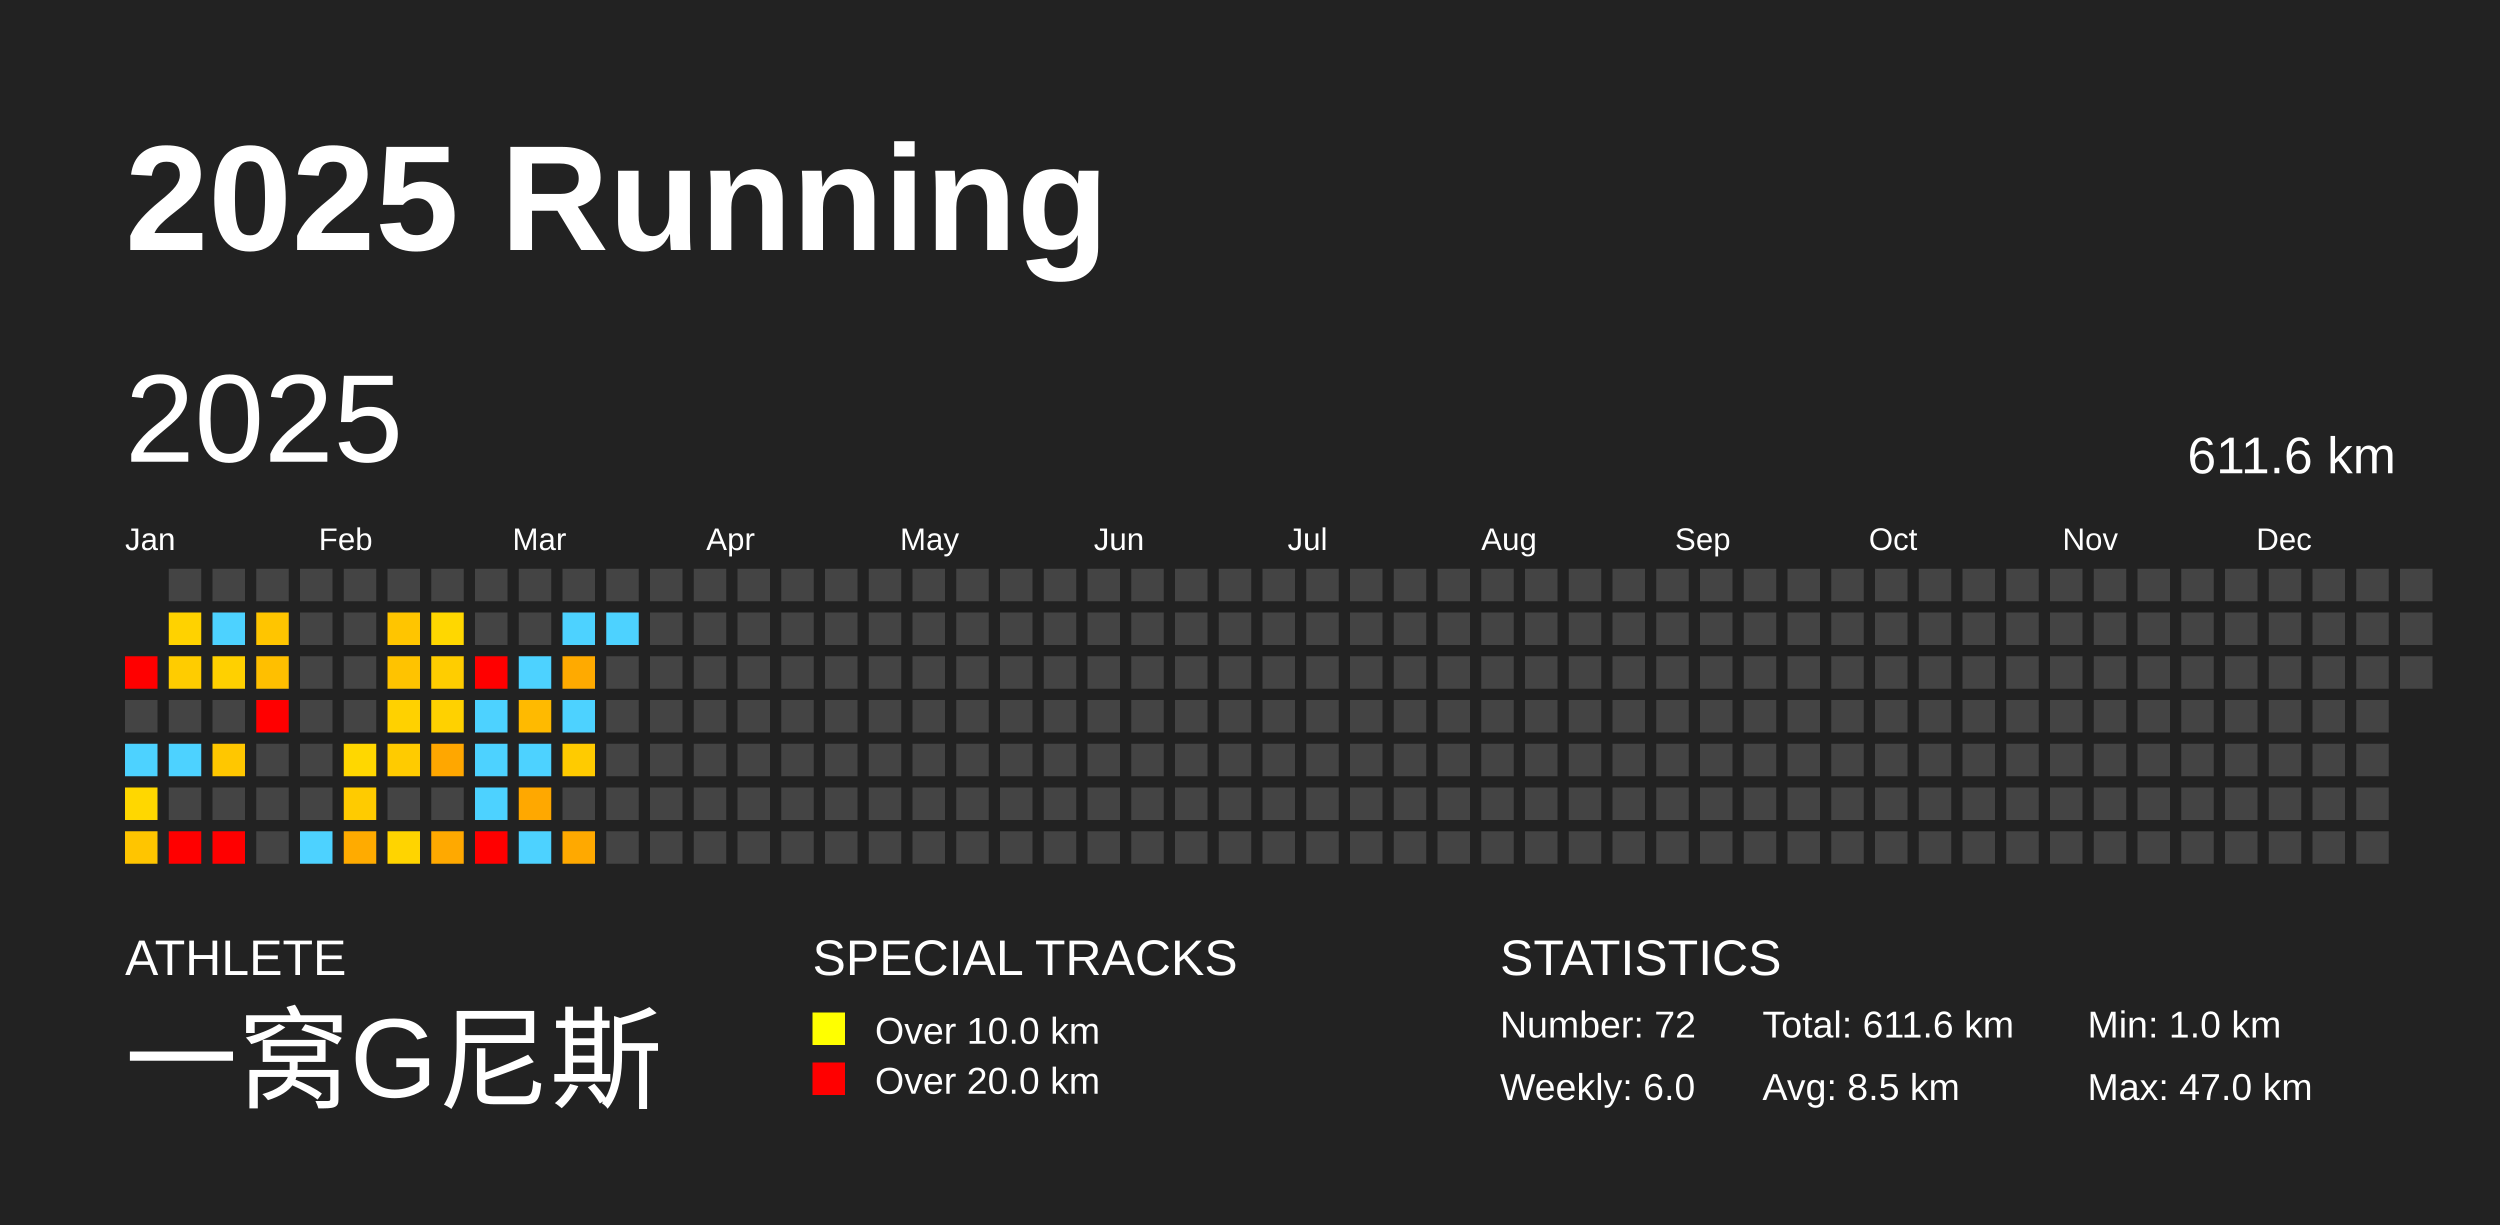
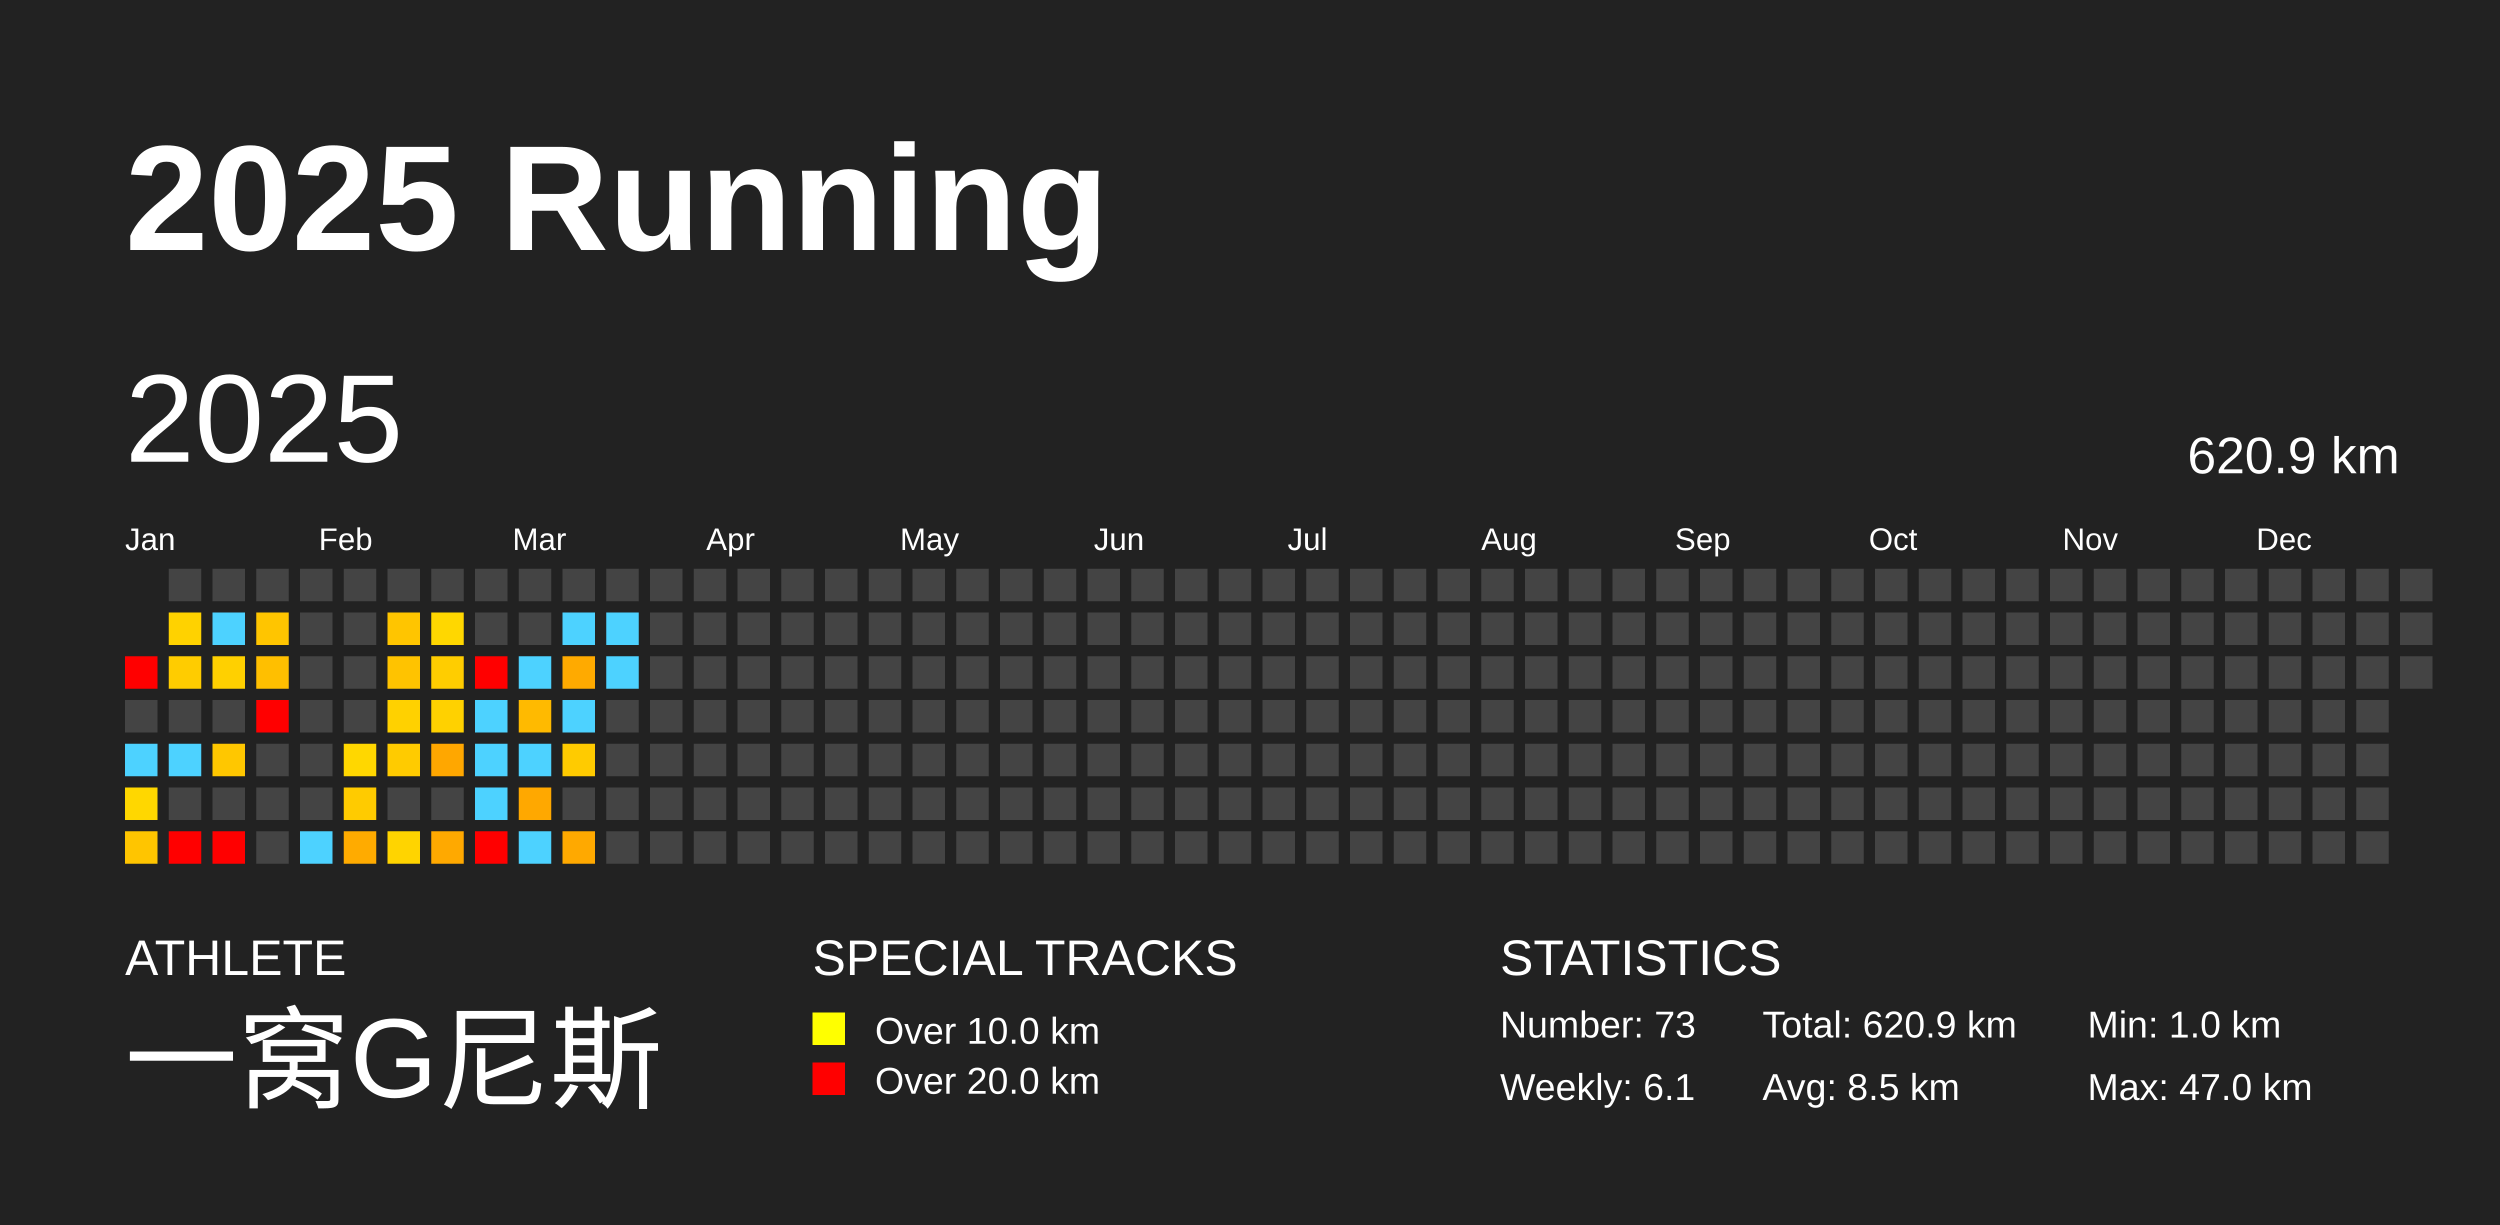
<svg xmlns="http://www.w3.org/2000/svg" baseProfile="full" height="98mm" version="1.1" viewBox="0,0,200,98" width="200mm">
  <defs />
  <rect fill="#222222" height="98" width="200" x="0" y="0" />
  <text fill="#FFFFFF" style="font-size:12px; font-family:Arial; font-weight:bold;" x="10" y="20">2025 Running</text>
  <text fill="#FFFFFF" style="font-size:4px; font-family:Arial" x="10" y="78">ATHLETE</text>
  <text fill="#FFFFFF" style="font-size:9px; font-family:Arial" x="10" y="88">一窝G尼斯</text>
  <text fill="#FFFFFF" style="font-size:4px; font-family:Arial" x="65" y="78">SPECIAL TRACKS</text>
  <rect fill="yellow" height="2.6" width="2.6" x="65" y="81" />
  <text fill="#FFFFFF" style="font-size:3px; font-family:Arial" x="70" y="83.5">Over 10.0 km</text>
  <rect fill="red" height="2.6" width="2.6" x="65" y="85" />
  <text fill="#FFFFFF" style="font-size:3px; font-family:Arial" x="70" y="87.5">Over 20.0 km</text>
  <text fill="#FFFFFF" style="font-size:4px; font-family:Arial" x="120" y="78">STATISTICS</text>
-   <text fill="#FFFFFF" style="font-size:3px; font-family:Arial" x="120" y="83">Number: 72</text>
-   <text fill="#FFFFFF" style="font-size:3px; font-family:Arial" x="120" y="88">Weekly: 6.0</text>
-   <text fill="#FFFFFF" style="font-size:3px; font-family:Arial" x="141" y="83">Total: 611.6 km</text>
+   <text fill="#FFFFFF" style="font-size:3px; font-family:Arial" x="120" y="83">Number: 73</text>
+   <text fill="#FFFFFF" style="font-size:3px; font-family:Arial" x="120" y="88">Weekly: 6.1</text>
+   <text fill="#FFFFFF" style="font-size:3px; font-family:Arial" x="141" y="83">Total: 620.9 km</text>
  <text fill="#FFFFFF" style="font-size:3px; font-family:Arial" x="141" y="88">Avg: 8.5 km</text>
  <text fill="#FFFFFF" style="font-size:3px; font-family:Arial" x="167" y="83">Min: 1.0 km</text>
  <text fill="#FFFFFF" style="font-size:3px; font-family:Arial" x="167" y="88">Max: 47.0 km</text>
  <text dominant-baseline="hanging" fill="#FFFFFF" style="font-size:10.0px; font-family:Arial;" x="10" y="30">2025</text>
-   <text dominant-baseline="hanging" fill="#FFFFFF" style="font-size:4.125px; font-family:Arial;" x="175" y="35">611.6 km</text>
+   <text dominant-baseline="hanging" fill="#FFFFFF" style="font-size:4.125px; font-family:Arial;" x="175" y="35">620.9 km</text>
  <text fill="#FFFFFF" style="font-size:2.5px; font-family:Arial" x="10.0" y="44">Jan</text>
  <text fill="#FFFFFF" style="font-size:2.5px; font-family:Arial" x="25.5" y="44">Feb</text>
  <text fill="#FFFFFF" style="font-size:2.5px; font-family:Arial" x="41.0" y="44">Mar</text>
  <text fill="#FFFFFF" style="font-size:2.5px; font-family:Arial" x="56.5" y="44">Apr</text>
  <text fill="#FFFFFF" style="font-size:2.5px; font-family:Arial" x="72.0" y="44">May</text>
  <text fill="#FFFFFF" style="font-size:2.5px; font-family:Arial" x="87.5" y="44">Jun</text>
  <text fill="#FFFFFF" style="font-size:2.5px; font-family:Arial" x="103.0" y="44">Jul</text>
  <text fill="#FFFFFF" style="font-size:2.5px; font-family:Arial" x="118.5" y="44">Aug</text>
  <text fill="#FFFFFF" style="font-size:2.5px; font-family:Arial" x="134.0" y="44">Sep</text>
  <text fill="#FFFFFF" style="font-size:2.5px; font-family:Arial" x="149.5" y="44">Oct</text>
  <text fill="#FFFFFF" style="font-size:2.5px; font-family:Arial" x="165.0" y="44">Nov</text>
  <text fill="#FFFFFF" style="font-size:2.5px; font-family:Arial" x="180.5" y="44">Dec</text>
  <rect fill="red" height="2.6" width="2.6" x="10.0" y="52.5" />
  <rect fill="#444444" height="2.6" width="2.6" x="10.0" y="56.0" />
  <rect fill="#4dd2ff" height="2.6" width="2.6" x="10.0" y="59.5" />
  <rect fill="#ffd700" height="2.6" width="2.6" x="10.0" y="63.0" />
  <rect fill="#ffc500" height="2.6" width="2.6" x="10.0" y="66.5" />
  <rect fill="#444444" height="2.6" width="2.6" x="13.5" y="45.5" />
  <rect fill="#ffd200" height="2.6" width="2.6" x="13.5" y="49.0" />
  <rect fill="#ffcc00" height="2.6" width="2.6" x="13.5" y="52.5" />
  <rect fill="#444444" height="2.6" width="2.6" x="13.5" y="56.0" />
  <rect fill="#4dd2ff" height="2.6" width="2.6" x="13.5" y="59.5" />
  <rect fill="#444444" height="2.6" width="2.6" x="13.5" y="63.0" />
  <rect fill="red" height="2.6" width="2.6" x="13.5" y="66.5" />
  <rect fill="#444444" height="2.6" width="2.6" x="17.0" y="45.5" />
  <rect fill="#4dd2ff" height="2.6" width="2.6" x="17.0" y="49.0" />
  <rect fill="#ffd000" height="2.6" width="2.6" x="17.0" y="52.5" />
  <rect fill="#444444" height="2.6" width="2.6" x="17.0" y="56.0" />
  <rect fill="#ffc700" height="2.6" width="2.6" x="17.0" y="59.5" />
  <rect fill="#444444" height="2.6" width="2.6" x="17.0" y="63.0" />
  <rect fill="red" height="2.6" width="2.6" x="17.0" y="66.5" />
  <rect fill="#444444" height="2.6" width="2.6" x="20.5" y="45.5" />
  <rect fill="#ffc500" height="2.6" width="2.6" x="20.5" y="49.0" />
  <rect fill="#ffbf00" height="2.6" width="2.6" x="20.5" y="52.5" />
  <rect fill="red" height="2.6" width="2.6" x="20.5" y="56.0" />
  <rect fill="#444444" height="2.6" width="2.6" x="20.5" y="59.5" />
  <rect fill="#444444" height="2.6" width="2.6" x="20.5" y="63.0" />
  <rect fill="#444444" height="2.6" width="2.6" x="20.5" y="66.5" />
  <rect fill="#444444" height="2.6" width="2.6" x="24.0" y="45.5" />
  <rect fill="#444444" height="2.6" width="2.6" x="24.0" y="49.0" />
  <rect fill="#444444" height="2.6" width="2.6" x="24.0" y="52.5" />
  <rect fill="#444444" height="2.6" width="2.6" x="24.0" y="56.0" />
  <rect fill="#444444" height="2.6" width="2.6" x="24.0" y="59.5" />
  <rect fill="#444444" height="2.6" width="2.6" x="24.0" y="63.0" />
  <rect fill="#4dd2ff" height="2.6" width="2.6" x="24.0" y="66.5" />
  <rect fill="#444444" height="2.6" width="2.6" x="27.5" y="45.5" />
  <rect fill="#444444" height="2.6" width="2.6" x="27.5" y="49.0" />
  <rect fill="#444444" height="2.6" width="2.6" x="27.5" y="52.5" />
  <rect fill="#444444" height="2.6" width="2.6" x="27.5" y="56.0" />
  <rect fill="#ffd700" height="2.6" width="2.6" x="27.5" y="59.5" />
  <rect fill="#ffcb00" height="2.6" width="2.6" x="27.5" y="63.0" />
  <rect fill="#ffab00" height="2.6" width="2.6" x="27.5" y="66.5" />
  <rect fill="#444444" height="2.6" width="2.6" x="31.0" y="45.5" />
  <rect fill="#ffc500" height="2.6" width="2.6" x="31.0" y="49.0" />
  <rect fill="#ffc300" height="2.6" width="2.6" x="31.0" y="52.5" />
  <rect fill="#ffd100" height="2.6" width="2.6" x="31.0" y="56.0" />
  <rect fill="#ffcb00" height="2.6" width="2.6" x="31.0" y="59.5" />
  <rect fill="#444444" height="2.6" width="2.6" x="31.0" y="63.0" />
  <rect fill="#ffd400" height="2.6" width="2.6" x="31.0" y="66.5" />
  <rect fill="#444444" height="2.6" width="2.6" x="34.5" y="45.5" />
  <rect fill="#ffd700" height="2.6" width="2.6" x="34.5" y="49.0" />
  <rect fill="#ffcd00" height="2.6" width="2.6" x="34.5" y="52.5" />
  <rect fill="#ffd100" height="2.6" width="2.6" x="34.5" y="56.0" />
  <rect fill="#ffa700" height="2.6" width="2.6" x="34.5" y="59.5" />
  <rect fill="#444444" height="2.6" width="2.6" x="34.5" y="63.0" />
  <rect fill="#ffa900" height="2.6" width="2.6" x="34.5" y="66.5" />
  <rect fill="#444444" height="2.6" width="2.6" x="38.0" y="45.5" />
  <rect fill="#444444" height="2.6" width="2.6" x="38.0" y="49.0" />
  <rect fill="red" height="2.6" width="2.6" x="38.0" y="52.5" />
  <rect fill="#4dd2ff" height="2.6" width="2.6" x="38.0" y="56.0" />
  <rect fill="#4dd2ff" height="2.6" width="2.6" x="38.0" y="59.5" />
  <rect fill="#4dd2ff" height="2.6" width="2.6" x="38.0" y="63.0" />
  <rect fill="red" height="2.6" width="2.6" x="38.0" y="66.5" />
  <rect fill="#444444" height="2.6" width="2.6" x="41.5" y="45.5" />
  <rect fill="#444444" height="2.6" width="2.6" x="41.5" y="49.0" />
  <rect fill="#4dd2ff" height="2.6" width="2.6" x="41.5" y="52.5" />
  <rect fill="#ffba00" height="2.6" width="2.6" x="41.5" y="56.0" />
  <rect fill="#4dd2ff" height="2.6" width="2.6" x="41.5" y="59.5" />
  <rect fill="#ffa800" height="2.6" width="2.6" x="41.5" y="63.0" />
  <rect fill="#4dd2ff" height="2.6" width="2.6" x="41.5" y="66.5" />
  <rect fill="#444444" height="2.6" width="2.6" x="45.0" y="45.5" />
  <rect fill="#4dd2ff" height="2.6" width="2.6" x="45.0" y="49.0" />
  <rect fill="#ffaa00" height="2.6" width="2.6" x="45.0" y="52.5" />
  <rect fill="#4dd2ff" height="2.6" width="2.6" x="45.0" y="56.0" />
  <rect fill="#ffcb00" height="2.6" width="2.6" x="45.0" y="59.5" />
  <rect fill="#444444" height="2.6" width="2.6" x="45.0" y="63.0" />
  <rect fill="#ffa900" height="2.6" width="2.6" x="45.0" y="66.5" />
  <rect fill="#444444" height="2.6" width="2.6" x="48.5" y="45.5" />
  <rect fill="#4dd2ff" height="2.6" width="2.6" x="48.5" y="49.0" />
-   <rect fill="#444444" height="2.6" width="2.6" x="48.5" y="52.5" />
+   <rect fill="#4dd2ff" height="2.6" width="2.6" x="48.5" y="52.5" />
  <rect fill="#444444" height="2.6" width="2.6" x="48.5" y="56.0" />
  <rect fill="#444444" height="2.6" width="2.6" x="48.5" y="59.5" />
  <rect fill="#444444" height="2.6" width="2.6" x="48.5" y="63.0" />
  <rect fill="#444444" height="2.6" width="2.6" x="48.5" y="66.5" />
  <rect fill="#444444" height="2.6" width="2.6" x="52.0" y="45.5" />
  <rect fill="#444444" height="2.6" width="2.6" x="52.0" y="49.0" />
  <rect fill="#444444" height="2.6" width="2.6" x="52.0" y="52.5" />
  <rect fill="#444444" height="2.6" width="2.6" x="52.0" y="56.0" />
  <rect fill="#444444" height="2.6" width="2.6" x="52.0" y="59.5" />
  <rect fill="#444444" height="2.6" width="2.6" x="52.0" y="63.0" />
  <rect fill="#444444" height="2.6" width="2.6" x="52.0" y="66.5" />
  <rect fill="#444444" height="2.6" width="2.6" x="55.5" y="45.5" />
  <rect fill="#444444" height="2.6" width="2.6" x="55.5" y="49.0" />
  <rect fill="#444444" height="2.6" width="2.6" x="55.5" y="52.5" />
  <rect fill="#444444" height="2.6" width="2.6" x="55.5" y="56.0" />
  <rect fill="#444444" height="2.6" width="2.6" x="55.5" y="59.5" />
  <rect fill="#444444" height="2.6" width="2.6" x="55.5" y="63.0" />
  <rect fill="#444444" height="2.6" width="2.6" x="55.5" y="66.5" />
  <rect fill="#444444" height="2.6" width="2.6" x="59.0" y="45.5" />
  <rect fill="#444444" height="2.6" width="2.6" x="59.0" y="49.0" />
  <rect fill="#444444" height="2.6" width="2.6" x="59.0" y="52.5" />
  <rect fill="#444444" height="2.6" width="2.6" x="59.0" y="56.0" />
  <rect fill="#444444" height="2.6" width="2.6" x="59.0" y="59.5" />
  <rect fill="#444444" height="2.6" width="2.6" x="59.0" y="63.0" />
  <rect fill="#444444" height="2.6" width="2.6" x="59.0" y="66.5" />
  <rect fill="#444444" height="2.6" width="2.6" x="62.5" y="45.5" />
  <rect fill="#444444" height="2.6" width="2.6" x="62.5" y="49.0" />
  <rect fill="#444444" height="2.6" width="2.6" x="62.5" y="52.5" />
  <rect fill="#444444" height="2.6" width="2.6" x="62.5" y="56.0" />
  <rect fill="#444444" height="2.6" width="2.6" x="62.5" y="59.5" />
  <rect fill="#444444" height="2.6" width="2.6" x="62.5" y="63.0" />
  <rect fill="#444444" height="2.6" width="2.6" x="62.5" y="66.5" />
  <rect fill="#444444" height="2.6" width="2.6" x="66.0" y="45.5" />
  <rect fill="#444444" height="2.6" width="2.6" x="66.0" y="49.0" />
  <rect fill="#444444" height="2.6" width="2.6" x="66.0" y="52.5" />
  <rect fill="#444444" height="2.6" width="2.6" x="66.0" y="56.0" />
  <rect fill="#444444" height="2.6" width="2.6" x="66.0" y="59.5" />
  <rect fill="#444444" height="2.6" width="2.6" x="66.0" y="63.0" />
  <rect fill="#444444" height="2.6" width="2.6" x="66.0" y="66.5" />
  <rect fill="#444444" height="2.6" width="2.6" x="69.5" y="45.5" />
  <rect fill="#444444" height="2.6" width="2.6" x="69.5" y="49.0" />
  <rect fill="#444444" height="2.6" width="2.6" x="69.5" y="52.5" />
  <rect fill="#444444" height="2.6" width="2.6" x="69.5" y="56.0" />
  <rect fill="#444444" height="2.6" width="2.6" x="69.5" y="59.5" />
  <rect fill="#444444" height="2.6" width="2.6" x="69.5" y="63.0" />
  <rect fill="#444444" height="2.6" width="2.6" x="69.5" y="66.5" />
  <rect fill="#444444" height="2.6" width="2.6" x="73.0" y="45.5" />
  <rect fill="#444444" height="2.6" width="2.6" x="73.0" y="49.0" />
  <rect fill="#444444" height="2.6" width="2.6" x="73.0" y="52.5" />
  <rect fill="#444444" height="2.6" width="2.6" x="73.0" y="56.0" />
  <rect fill="#444444" height="2.6" width="2.6" x="73.0" y="59.5" />
  <rect fill="#444444" height="2.6" width="2.6" x="73.0" y="63.0" />
  <rect fill="#444444" height="2.6" width="2.6" x="73.0" y="66.5" />
  <rect fill="#444444" height="2.6" width="2.6" x="76.5" y="45.5" />
  <rect fill="#444444" height="2.6" width="2.6" x="76.5" y="49.0" />
  <rect fill="#444444" height="2.6" width="2.6" x="76.5" y="52.5" />
  <rect fill="#444444" height="2.6" width="2.6" x="76.5" y="56.0" />
  <rect fill="#444444" height="2.6" width="2.6" x="76.5" y="59.5" />
  <rect fill="#444444" height="2.6" width="2.6" x="76.5" y="63.0" />
  <rect fill="#444444" height="2.6" width="2.6" x="76.5" y="66.5" />
  <rect fill="#444444" height="2.6" width="2.6" x="80.0" y="45.5" />
  <rect fill="#444444" height="2.6" width="2.6" x="80.0" y="49.0" />
  <rect fill="#444444" height="2.6" width="2.6" x="80.0" y="52.5" />
  <rect fill="#444444" height="2.6" width="2.6" x="80.0" y="56.0" />
  <rect fill="#444444" height="2.6" width="2.6" x="80.0" y="59.5" />
  <rect fill="#444444" height="2.6" width="2.6" x="80.0" y="63.0" />
  <rect fill="#444444" height="2.6" width="2.6" x="80.0" y="66.5" />
  <rect fill="#444444" height="2.6" width="2.6" x="83.5" y="45.5" />
  <rect fill="#444444" height="2.6" width="2.6" x="83.5" y="49.0" />
  <rect fill="#444444" height="2.6" width="2.6" x="83.5" y="52.5" />
  <rect fill="#444444" height="2.6" width="2.6" x="83.5" y="56.0" />
  <rect fill="#444444" height="2.6" width="2.6" x="83.5" y="59.5" />
  <rect fill="#444444" height="2.6" width="2.6" x="83.5" y="63.0" />
  <rect fill="#444444" height="2.6" width="2.6" x="83.5" y="66.5" />
  <rect fill="#444444" height="2.6" width="2.6" x="87.0" y="45.5" />
  <rect fill="#444444" height="2.6" width="2.6" x="87.0" y="49.0" />
  <rect fill="#444444" height="2.6" width="2.6" x="87.0" y="52.5" />
  <rect fill="#444444" height="2.6" width="2.6" x="87.0" y="56.0" />
  <rect fill="#444444" height="2.6" width="2.6" x="87.0" y="59.5" />
  <rect fill="#444444" height="2.6" width="2.6" x="87.0" y="63.0" />
  <rect fill="#444444" height="2.6" width="2.6" x="87.0" y="66.5" />
  <rect fill="#444444" height="2.6" width="2.6" x="90.5" y="45.5" />
  <rect fill="#444444" height="2.6" width="2.6" x="90.5" y="49.0" />
  <rect fill="#444444" height="2.6" width="2.6" x="90.5" y="52.5" />
  <rect fill="#444444" height="2.6" width="2.6" x="90.5" y="56.0" />
  <rect fill="#444444" height="2.6" width="2.6" x="90.5" y="59.5" />
  <rect fill="#444444" height="2.6" width="2.6" x="90.5" y="63.0" />
  <rect fill="#444444" height="2.6" width="2.6" x="90.5" y="66.5" />
  <rect fill="#444444" height="2.6" width="2.6" x="94.0" y="45.5" />
  <rect fill="#444444" height="2.6" width="2.6" x="94.0" y="49.0" />
  <rect fill="#444444" height="2.6" width="2.6" x="94.0" y="52.5" />
  <rect fill="#444444" height="2.6" width="2.6" x="94.0" y="56.0" />
  <rect fill="#444444" height="2.6" width="2.6" x="94.0" y="59.5" />
  <rect fill="#444444" height="2.6" width="2.6" x="94.0" y="63.0" />
  <rect fill="#444444" height="2.6" width="2.6" x="94.0" y="66.5" />
  <rect fill="#444444" height="2.6" width="2.6" x="97.5" y="45.5" />
  <rect fill="#444444" height="2.6" width="2.6" x="97.5" y="49.0" />
  <rect fill="#444444" height="2.6" width="2.6" x="97.5" y="52.5" />
  <rect fill="#444444" height="2.6" width="2.6" x="97.5" y="56.0" />
  <rect fill="#444444" height="2.6" width="2.6" x="97.5" y="59.5" />
  <rect fill="#444444" height="2.6" width="2.6" x="97.5" y="63.0" />
  <rect fill="#444444" height="2.6" width="2.6" x="97.5" y="66.5" />
  <rect fill="#444444" height="2.6" width="2.6" x="101.0" y="45.5" />
  <rect fill="#444444" height="2.6" width="2.6" x="101.0" y="49.0" />
  <rect fill="#444444" height="2.6" width="2.6" x="101.0" y="52.5" />
  <rect fill="#444444" height="2.6" width="2.6" x="101.0" y="56.0" />
  <rect fill="#444444" height="2.6" width="2.6" x="101.0" y="59.5" />
  <rect fill="#444444" height="2.6" width="2.6" x="101.0" y="63.0" />
  <rect fill="#444444" height="2.6" width="2.6" x="101.0" y="66.5" />
  <rect fill="#444444" height="2.6" width="2.6" x="104.5" y="45.5" />
  <rect fill="#444444" height="2.6" width="2.6" x="104.5" y="49.0" />
  <rect fill="#444444" height="2.6" width="2.6" x="104.5" y="52.5" />
  <rect fill="#444444" height="2.6" width="2.6" x="104.5" y="56.0" />
  <rect fill="#444444" height="2.6" width="2.6" x="104.5" y="59.5" />
  <rect fill="#444444" height="2.6" width="2.6" x="104.5" y="63.0" />
  <rect fill="#444444" height="2.6" width="2.6" x="104.5" y="66.5" />
  <rect fill="#444444" height="2.6" width="2.6" x="108.0" y="45.5" />
  <rect fill="#444444" height="2.6" width="2.6" x="108.0" y="49.0" />
  <rect fill="#444444" height="2.6" width="2.6" x="108.0" y="52.5" />
  <rect fill="#444444" height="2.6" width="2.6" x="108.0" y="56.0" />
  <rect fill="#444444" height="2.6" width="2.6" x="108.0" y="59.5" />
  <rect fill="#444444" height="2.6" width="2.6" x="108.0" y="63.0" />
  <rect fill="#444444" height="2.6" width="2.6" x="108.0" y="66.5" />
  <rect fill="#444444" height="2.6" width="2.6" x="111.5" y="45.5" />
  <rect fill="#444444" height="2.6" width="2.6" x="111.5" y="49.0" />
  <rect fill="#444444" height="2.6" width="2.6" x="111.5" y="52.5" />
  <rect fill="#444444" height="2.6" width="2.6" x="111.5" y="56.0" />
  <rect fill="#444444" height="2.6" width="2.6" x="111.5" y="59.5" />
  <rect fill="#444444" height="2.6" width="2.6" x="111.5" y="63.0" />
  <rect fill="#444444" height="2.6" width="2.6" x="111.5" y="66.5" />
  <rect fill="#444444" height="2.6" width="2.6" x="115.0" y="45.5" />
  <rect fill="#444444" height="2.6" width="2.6" x="115.0" y="49.0" />
  <rect fill="#444444" height="2.6" width="2.6" x="115.0" y="52.5" />
  <rect fill="#444444" height="2.6" width="2.6" x="115.0" y="56.0" />
  <rect fill="#444444" height="2.6" width="2.6" x="115.0" y="59.5" />
  <rect fill="#444444" height="2.6" width="2.6" x="115.0" y="63.0" />
  <rect fill="#444444" height="2.6" width="2.6" x="115.0" y="66.5" />
  <rect fill="#444444" height="2.6" width="2.6" x="118.5" y="45.5" />
  <rect fill="#444444" height="2.6" width="2.6" x="118.5" y="49.0" />
  <rect fill="#444444" height="2.6" width="2.6" x="118.5" y="52.5" />
  <rect fill="#444444" height="2.6" width="2.6" x="118.5" y="56.0" />
  <rect fill="#444444" height="2.6" width="2.6" x="118.5" y="59.5" />
  <rect fill="#444444" height="2.6" width="2.6" x="118.5" y="63.0" />
  <rect fill="#444444" height="2.6" width="2.6" x="118.5" y="66.5" />
  <rect fill="#444444" height="2.6" width="2.6" x="122.0" y="45.5" />
  <rect fill="#444444" height="2.6" width="2.6" x="122.0" y="49.0" />
  <rect fill="#444444" height="2.6" width="2.6" x="122.0" y="52.5" />
  <rect fill="#444444" height="2.6" width="2.6" x="122.0" y="56.0" />
  <rect fill="#444444" height="2.6" width="2.6" x="122.0" y="59.5" />
  <rect fill="#444444" height="2.6" width="2.6" x="122.0" y="63.0" />
  <rect fill="#444444" height="2.6" width="2.6" x="122.0" y="66.5" />
  <rect fill="#444444" height="2.6" width="2.6" x="125.5" y="45.5" />
  <rect fill="#444444" height="2.6" width="2.6" x="125.5" y="49.0" />
  <rect fill="#444444" height="2.6" width="2.6" x="125.5" y="52.5" />
  <rect fill="#444444" height="2.6" width="2.6" x="125.5" y="56.0" />
  <rect fill="#444444" height="2.6" width="2.6" x="125.5" y="59.5" />
  <rect fill="#444444" height="2.6" width="2.6" x="125.5" y="63.0" />
  <rect fill="#444444" height="2.6" width="2.6" x="125.5" y="66.5" />
  <rect fill="#444444" height="2.6" width="2.6" x="129.0" y="45.5" />
  <rect fill="#444444" height="2.6" width="2.6" x="129.0" y="49.0" />
  <rect fill="#444444" height="2.6" width="2.6" x="129.0" y="52.5" />
  <rect fill="#444444" height="2.6" width="2.6" x="129.0" y="56.0" />
  <rect fill="#444444" height="2.6" width="2.6" x="129.0" y="59.5" />
  <rect fill="#444444" height="2.6" width="2.6" x="129.0" y="63.0" />
  <rect fill="#444444" height="2.6" width="2.6" x="129.0" y="66.5" />
  <rect fill="#444444" height="2.6" width="2.6" x="132.5" y="45.5" />
  <rect fill="#444444" height="2.6" width="2.6" x="132.5" y="49.0" />
  <rect fill="#444444" height="2.6" width="2.6" x="132.5" y="52.5" />
  <rect fill="#444444" height="2.6" width="2.6" x="132.5" y="56.0" />
  <rect fill="#444444" height="2.6" width="2.6" x="132.5" y="59.5" />
  <rect fill="#444444" height="2.6" width="2.6" x="132.5" y="63.0" />
  <rect fill="#444444" height="2.6" width="2.6" x="132.5" y="66.5" />
  <rect fill="#444444" height="2.6" width="2.6" x="136.0" y="45.5" />
  <rect fill="#444444" height="2.6" width="2.6" x="136.0" y="49.0" />
  <rect fill="#444444" height="2.6" width="2.6" x="136.0" y="52.5" />
  <rect fill="#444444" height="2.6" width="2.6" x="136.0" y="56.0" />
  <rect fill="#444444" height="2.6" width="2.6" x="136.0" y="59.5" />
  <rect fill="#444444" height="2.6" width="2.6" x="136.0" y="63.0" />
  <rect fill="#444444" height="2.6" width="2.6" x="136.0" y="66.5" />
  <rect fill="#444444" height="2.6" width="2.6" x="139.5" y="45.5" />
  <rect fill="#444444" height="2.6" width="2.6" x="139.5" y="49.0" />
  <rect fill="#444444" height="2.6" width="2.6" x="139.5" y="52.5" />
  <rect fill="#444444" height="2.6" width="2.6" x="139.5" y="56.0" />
  <rect fill="#444444" height="2.6" width="2.6" x="139.5" y="59.5" />
  <rect fill="#444444" height="2.6" width="2.6" x="139.5" y="63.0" />
  <rect fill="#444444" height="2.6" width="2.6" x="139.5" y="66.5" />
  <rect fill="#444444" height="2.6" width="2.6" x="143.0" y="45.5" />
  <rect fill="#444444" height="2.6" width="2.6" x="143.0" y="49.0" />
  <rect fill="#444444" height="2.6" width="2.6" x="143.0" y="52.5" />
  <rect fill="#444444" height="2.6" width="2.6" x="143.0" y="56.0" />
  <rect fill="#444444" height="2.6" width="2.6" x="143.0" y="59.5" />
  <rect fill="#444444" height="2.6" width="2.6" x="143.0" y="63.0" />
  <rect fill="#444444" height="2.6" width="2.6" x="143.0" y="66.5" />
  <rect fill="#444444" height="2.6" width="2.6" x="146.5" y="45.5" />
  <rect fill="#444444" height="2.6" width="2.6" x="146.5" y="49.0" />
  <rect fill="#444444" height="2.6" width="2.6" x="146.5" y="52.5" />
  <rect fill="#444444" height="2.6" width="2.6" x="146.5" y="56.0" />
  <rect fill="#444444" height="2.6" width="2.6" x="146.5" y="59.5" />
  <rect fill="#444444" height="2.6" width="2.6" x="146.5" y="63.0" />
  <rect fill="#444444" height="2.6" width="2.6" x="146.5" y="66.5" />
  <rect fill="#444444" height="2.6" width="2.6" x="150.0" y="45.5" />
  <rect fill="#444444" height="2.6" width="2.6" x="150.0" y="49.0" />
  <rect fill="#444444" height="2.6" width="2.6" x="150.0" y="52.5" />
  <rect fill="#444444" height="2.6" width="2.6" x="150.0" y="56.0" />
  <rect fill="#444444" height="2.6" width="2.6" x="150.0" y="59.5" />
  <rect fill="#444444" height="2.6" width="2.6" x="150.0" y="63.0" />
  <rect fill="#444444" height="2.6" width="2.6" x="150.0" y="66.5" />
  <rect fill="#444444" height="2.6" width="2.6" x="153.5" y="45.5" />
  <rect fill="#444444" height="2.6" width="2.6" x="153.5" y="49.0" />
  <rect fill="#444444" height="2.6" width="2.6" x="153.5" y="52.5" />
  <rect fill="#444444" height="2.6" width="2.6" x="153.5" y="56.0" />
  <rect fill="#444444" height="2.6" width="2.6" x="153.5" y="59.5" />
  <rect fill="#444444" height="2.6" width="2.6" x="153.5" y="63.0" />
  <rect fill="#444444" height="2.6" width="2.6" x="153.5" y="66.5" />
  <rect fill="#444444" height="2.6" width="2.6" x="157.0" y="45.5" />
  <rect fill="#444444" height="2.6" width="2.6" x="157.0" y="49.0" />
  <rect fill="#444444" height="2.6" width="2.6" x="157.0" y="52.5" />
  <rect fill="#444444" height="2.6" width="2.6" x="157.0" y="56.0" />
  <rect fill="#444444" height="2.6" width="2.6" x="157.0" y="59.5" />
  <rect fill="#444444" height="2.6" width="2.6" x="157.0" y="63.0" />
  <rect fill="#444444" height="2.6" width="2.6" x="157.0" y="66.5" />
  <rect fill="#444444" height="2.6" width="2.6" x="160.5" y="45.5" />
  <rect fill="#444444" height="2.6" width="2.6" x="160.5" y="49.0" />
  <rect fill="#444444" height="2.6" width="2.6" x="160.5" y="52.5" />
  <rect fill="#444444" height="2.6" width="2.6" x="160.5" y="56.0" />
  <rect fill="#444444" height="2.6" width="2.6" x="160.5" y="59.5" />
  <rect fill="#444444" height="2.6" width="2.6" x="160.5" y="63.0" />
  <rect fill="#444444" height="2.6" width="2.6" x="160.5" y="66.5" />
  <rect fill="#444444" height="2.6" width="2.6" x="164.0" y="45.5" />
  <rect fill="#444444" height="2.6" width="2.6" x="164.0" y="49.0" />
  <rect fill="#444444" height="2.6" width="2.6" x="164.0" y="52.5" />
  <rect fill="#444444" height="2.6" width="2.6" x="164.0" y="56.0" />
  <rect fill="#444444" height="2.6" width="2.6" x="164.0" y="59.5" />
  <rect fill="#444444" height="2.6" width="2.6" x="164.0" y="63.0" />
  <rect fill="#444444" height="2.6" width="2.6" x="164.0" y="66.5" />
  <rect fill="#444444" height="2.6" width="2.6" x="167.5" y="45.5" />
  <rect fill="#444444" height="2.6" width="2.6" x="167.5" y="49.0" />
  <rect fill="#444444" height="2.6" width="2.6" x="167.5" y="52.5" />
  <rect fill="#444444" height="2.6" width="2.6" x="167.5" y="56.0" />
  <rect fill="#444444" height="2.6" width="2.6" x="167.5" y="59.5" />
  <rect fill="#444444" height="2.6" width="2.6" x="167.5" y="63.0" />
  <rect fill="#444444" height="2.6" width="2.6" x="167.5" y="66.5" />
  <rect fill="#444444" height="2.6" width="2.6" x="171.0" y="45.5" />
  <rect fill="#444444" height="2.6" width="2.6" x="171.0" y="49.0" />
  <rect fill="#444444" height="2.6" width="2.6" x="171.0" y="52.5" />
  <rect fill="#444444" height="2.6" width="2.6" x="171.0" y="56.0" />
  <rect fill="#444444" height="2.6" width="2.6" x="171.0" y="59.5" />
  <rect fill="#444444" height="2.6" width="2.6" x="171.0" y="63.0" />
  <rect fill="#444444" height="2.6" width="2.6" x="171.0" y="66.5" />
  <rect fill="#444444" height="2.6" width="2.6" x="174.5" y="45.5" />
  <rect fill="#444444" height="2.6" width="2.6" x="174.5" y="49.0" />
  <rect fill="#444444" height="2.6" width="2.6" x="174.5" y="52.5" />
  <rect fill="#444444" height="2.6" width="2.6" x="174.5" y="56.0" />
  <rect fill="#444444" height="2.6" width="2.6" x="174.5" y="59.5" />
  <rect fill="#444444" height="2.6" width="2.6" x="174.5" y="63.0" />
  <rect fill="#444444" height="2.6" width="2.6" x="174.5" y="66.5" />
  <rect fill="#444444" height="2.6" width="2.6" x="178.0" y="45.5" />
  <rect fill="#444444" height="2.6" width="2.6" x="178.0" y="49.0" />
  <rect fill="#444444" height="2.6" width="2.6" x="178.0" y="52.5" />
  <rect fill="#444444" height="2.6" width="2.6" x="178.0" y="56.0" />
  <rect fill="#444444" height="2.6" width="2.6" x="178.0" y="59.5" />
  <rect fill="#444444" height="2.6" width="2.6" x="178.0" y="63.0" />
  <rect fill="#444444" height="2.6" width="2.6" x="178.0" y="66.5" />
  <rect fill="#444444" height="2.6" width="2.6" x="181.5" y="45.5" />
  <rect fill="#444444" height="2.6" width="2.6" x="181.5" y="49.0" />
  <rect fill="#444444" height="2.6" width="2.6" x="181.5" y="52.5" />
  <rect fill="#444444" height="2.6" width="2.6" x="181.5" y="56.0" />
  <rect fill="#444444" height="2.6" width="2.6" x="181.5" y="59.5" />
  <rect fill="#444444" height="2.6" width="2.6" x="181.5" y="63.0" />
  <rect fill="#444444" height="2.6" width="2.6" x="181.5" y="66.5" />
  <rect fill="#444444" height="2.6" width="2.6" x="185.0" y="45.5" />
  <rect fill="#444444" height="2.6" width="2.6" x="185.0" y="49.0" />
  <rect fill="#444444" height="2.6" width="2.6" x="185.0" y="52.5" />
  <rect fill="#444444" height="2.6" width="2.6" x="185.0" y="56.0" />
  <rect fill="#444444" height="2.6" width="2.6" x="185.0" y="59.5" />
  <rect fill="#444444" height="2.6" width="2.6" x="185.0" y="63.0" />
  <rect fill="#444444" height="2.6" width="2.6" x="185.0" y="66.5" />
  <rect fill="#444444" height="2.6" width="2.6" x="188.5" y="45.5" />
  <rect fill="#444444" height="2.6" width="2.6" x="188.5" y="49.0" />
  <rect fill="#444444" height="2.6" width="2.6" x="188.5" y="52.5" />
  <rect fill="#444444" height="2.6" width="2.6" x="188.5" y="56.0" />
  <rect fill="#444444" height="2.6" width="2.6" x="188.5" y="59.5" />
  <rect fill="#444444" height="2.6" width="2.6" x="188.5" y="63.0" />
  <rect fill="#444444" height="2.6" width="2.6" x="188.5" y="66.5" />
  <rect fill="#444444" height="2.6" width="2.6" x="192.0" y="45.5" />
  <rect fill="#444444" height="2.6" width="2.6" x="192.0" y="49.0" />
  <rect fill="#444444" height="2.6" width="2.6" x="192.0" y="52.5" />
</svg>
